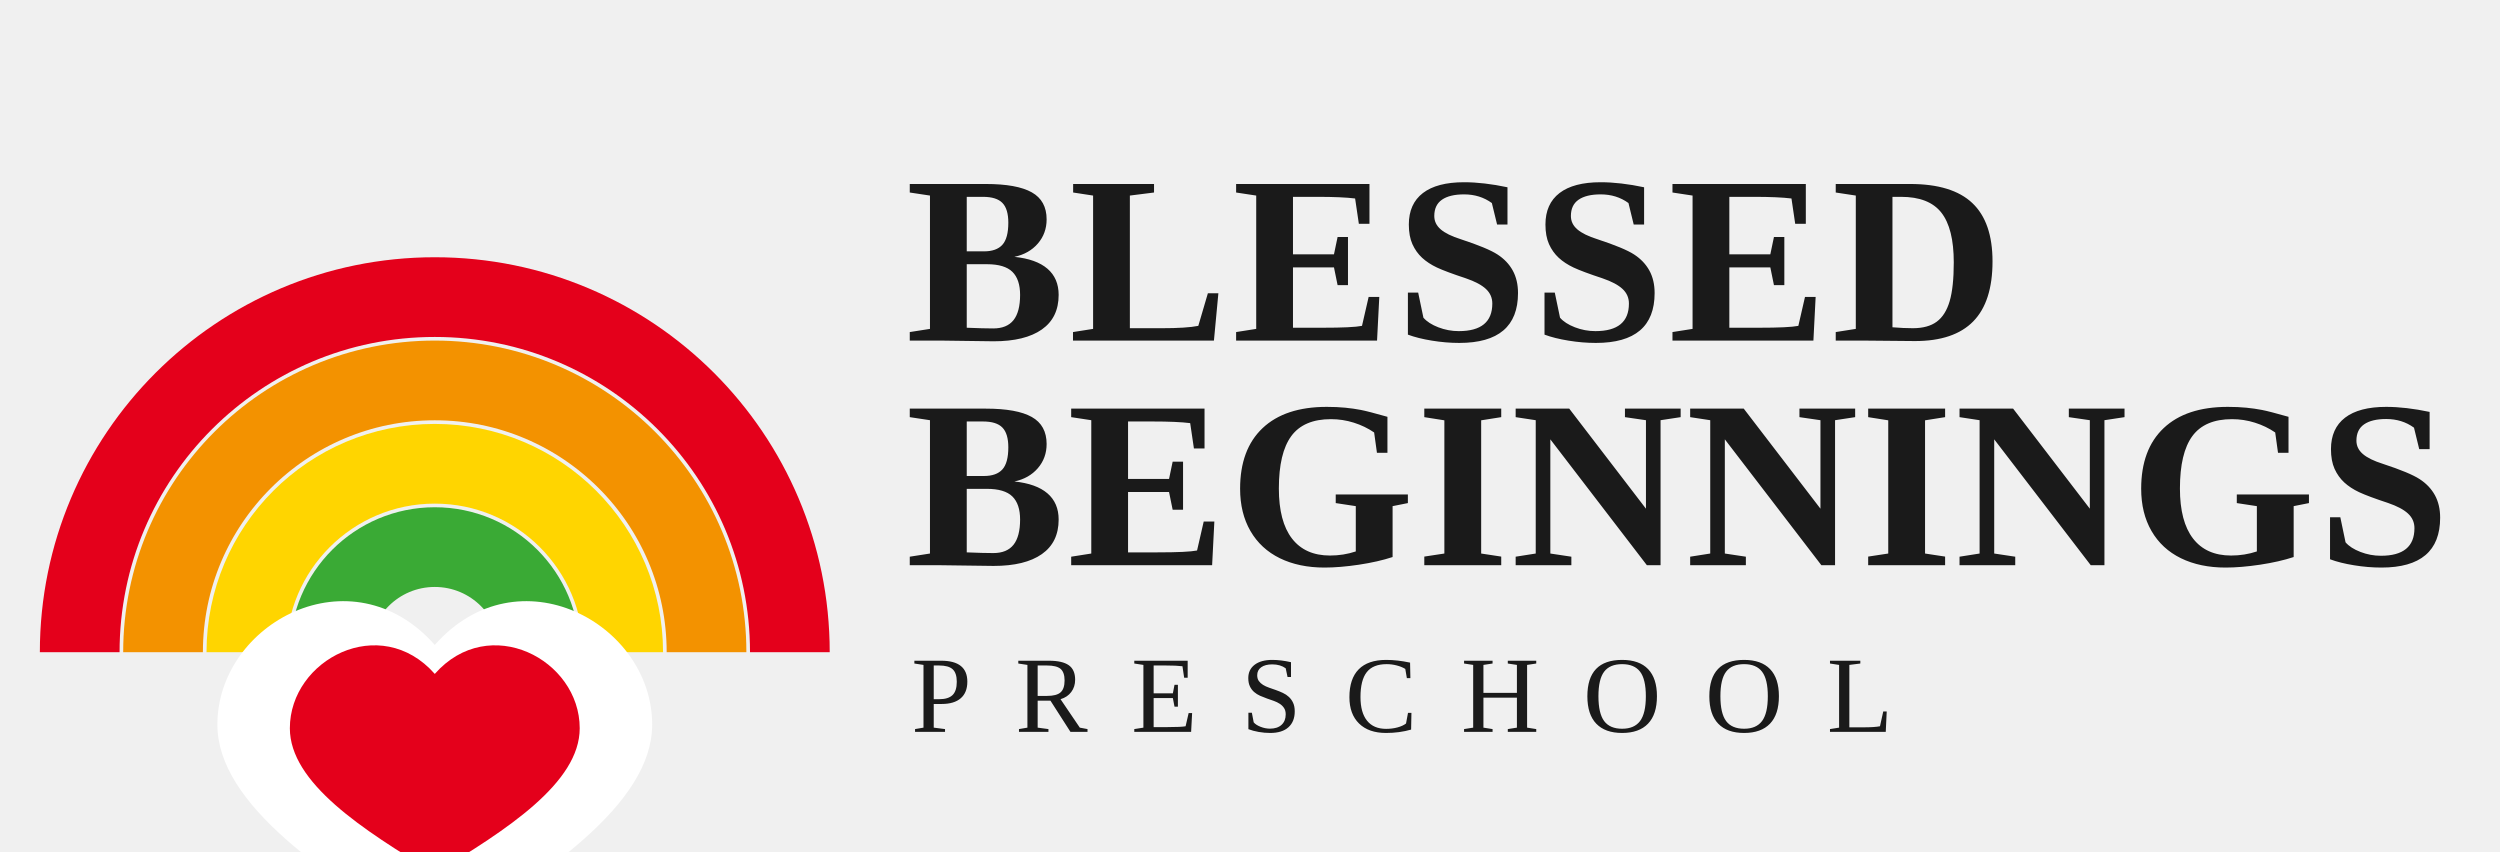
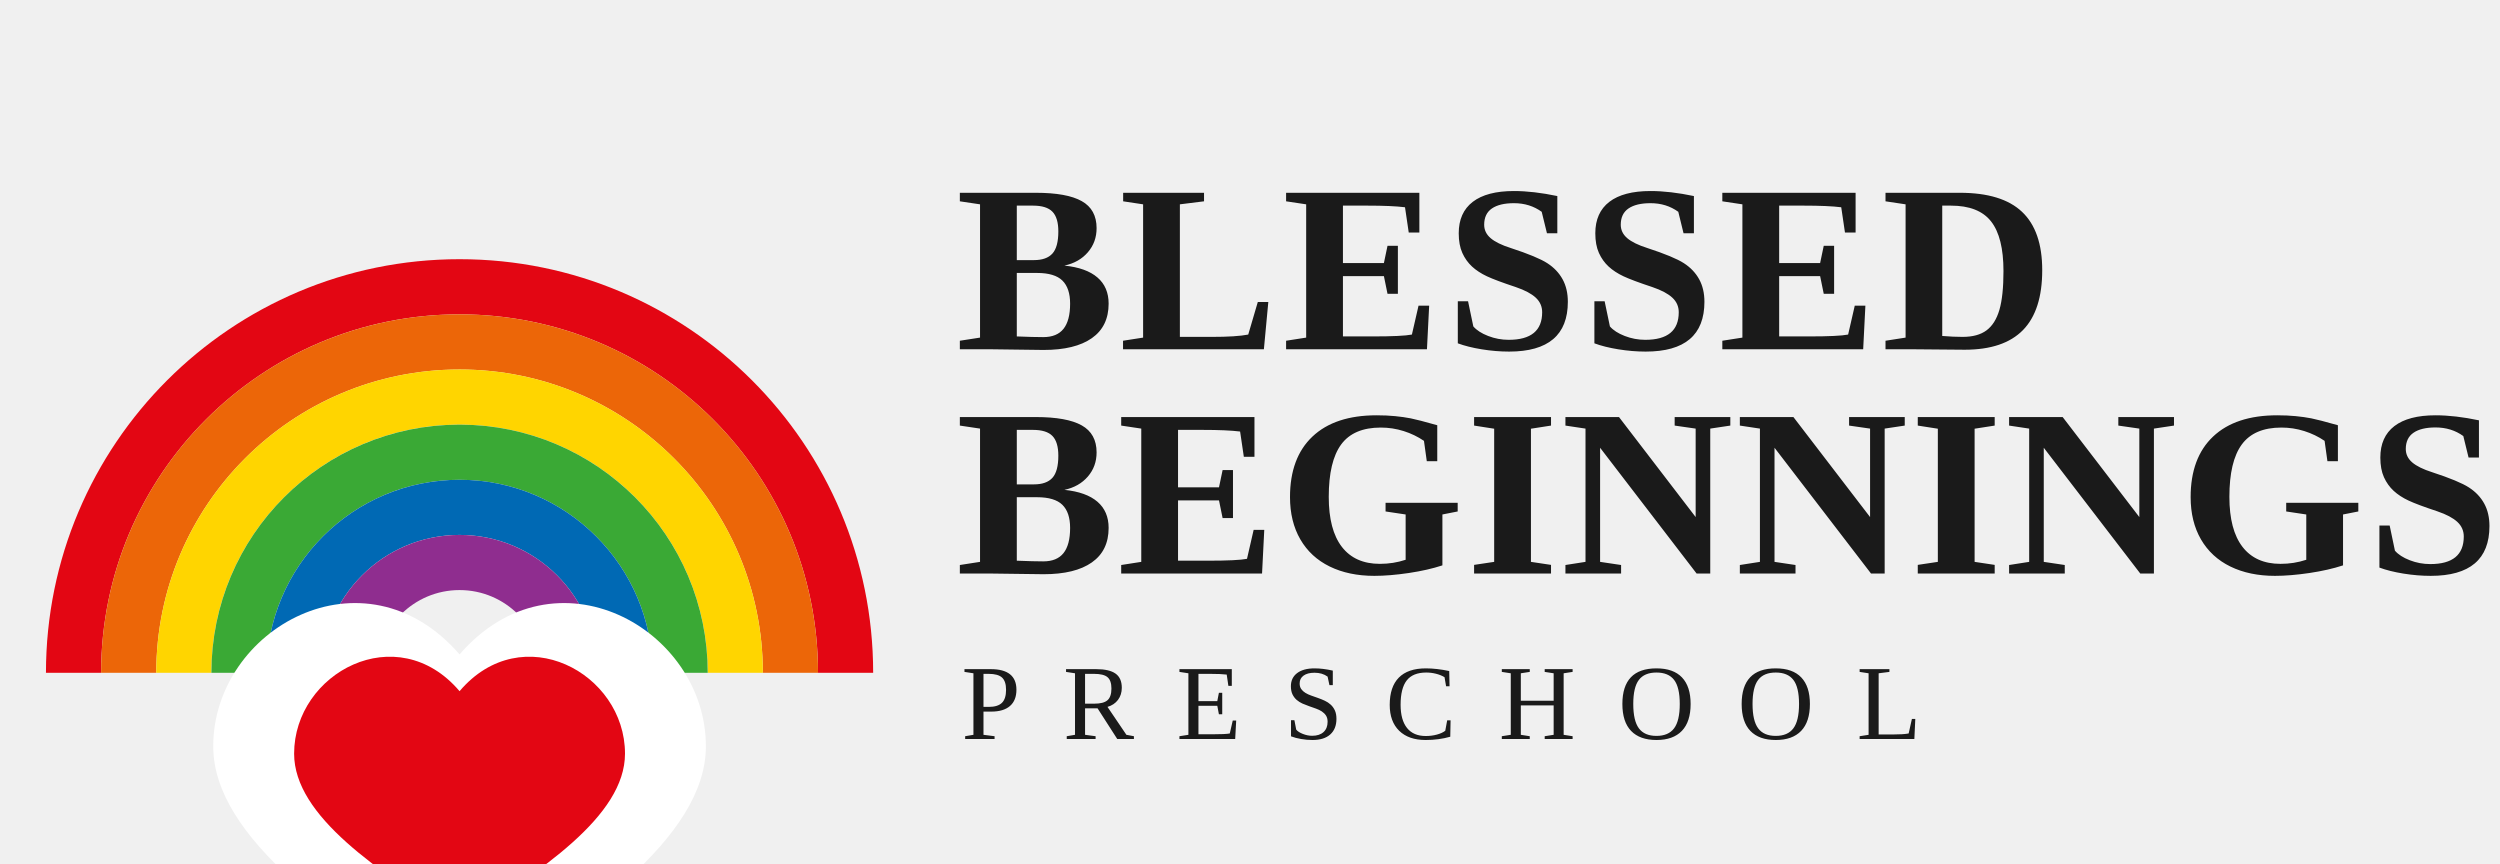
- <svg xmlns="http://www.w3.org/2000/svg" width="1380" height="470" viewBox="0 0 1380 470" role="img" aria-label="Blessed Beginnings Preschool">
+ <svg xmlns="http://www.w3.org/2000/svg" width="1360" height="470" viewBox="0 0 1360 470" role="img" aria-label="Blessed Beginnings Preschool">
  <g fill="none" stroke-linecap="butt">
-     <path d="M44 360 A196 196 0 0 1 436 360" stroke="#e4001b" stroke-width="44" />
-     <path d="M90 360 A150 150 0 0 1 390 360" stroke="#f39200" stroke-width="44" />
-     <path d="M136 360 A104 104 0 0 1 344 360" stroke="#ffd500" stroke-width="44" />
-     <path d="M182 360 A58 58 0 0 1 298 360" stroke="#3aaa35" stroke-width="44" />
+     <path d="M40 366 A210 210 0 0 1 460 366" stroke="#e30613" stroke-width="30" />
+     <path d="M70 366 A180 180 0 0 1 430 366" stroke="#ec6608" stroke-width="30" />
+     <path d="M100 366 A150 150 0 0 1 400 366" stroke="#ffd500" stroke-width="30" />
+     <path d="M130 366 A120 120 0 0 1 370 366" stroke="#3aa935" stroke-width="30" />
+     <path d="M160 366 A90 90 0 0 1 340 366" stroke="#0069b4" stroke-width="30" />
+     <path d="M190 366 A60 60 0 0 1 310 366" stroke="#8f2d8f" stroke-width="30" />
  </g>
-   <path d="M240 356 c-46 -52 -120 -12 -120 44 c0 44 60 84 120 120 c60 -36 120 -76 120 -120 c0 -56 -74 -96 -120 -44 z" fill="#ffffff" />
-   <path d="M240 372 c-30 -34 -80 -8 -80 30 c0 30 40 56 80 80 c40 -24 80 -50 80 -80 c0 -38 -50 -64 -80 -30 z" fill="#e4001b" />
+   <path d="M250 356 c-52 -60 -134 -14 -134 50 c0 50 68 96 134 138 c66 -42 134 -88 134 -138 c0 -64 -82 -110 -134 -50 z" fill="#ffffff" />
+   <path d="M250 376 c-34 -40 -90 -10 -90 34 c0 34 46 64 90 92 c44 -28 90 -58 90 -92 c0 -44 -56 -74 -90 -34 z" fill="#e30613" />
  <g fill="#1a1a1a" font-family="Georgia, 'Times New Roman', serif">
-     <text x="500" y="188" font-size="132" font-weight="700" letter-spacing="2">BLESSED</text>
-     <text x="500" y="312" font-size="132" font-weight="700" letter-spacing="1">BEGINNINGS</text>
-     <text x="503" y="404" font-size="60" font-weight="500" letter-spacing="24">PRESCHOOL</text>
+     <text x="520" y="190" font-size="130" font-weight="700" letter-spacing="2">BLESSED</text>
+     <text x="520" y="312" font-size="130" font-weight="700" letter-spacing="1">BEGINNINGS</text>
+     <text x="523" y="402" font-size="58" font-weight="500" letter-spacing="23">PRESCHOOL</text>
  </g>
</svg>
